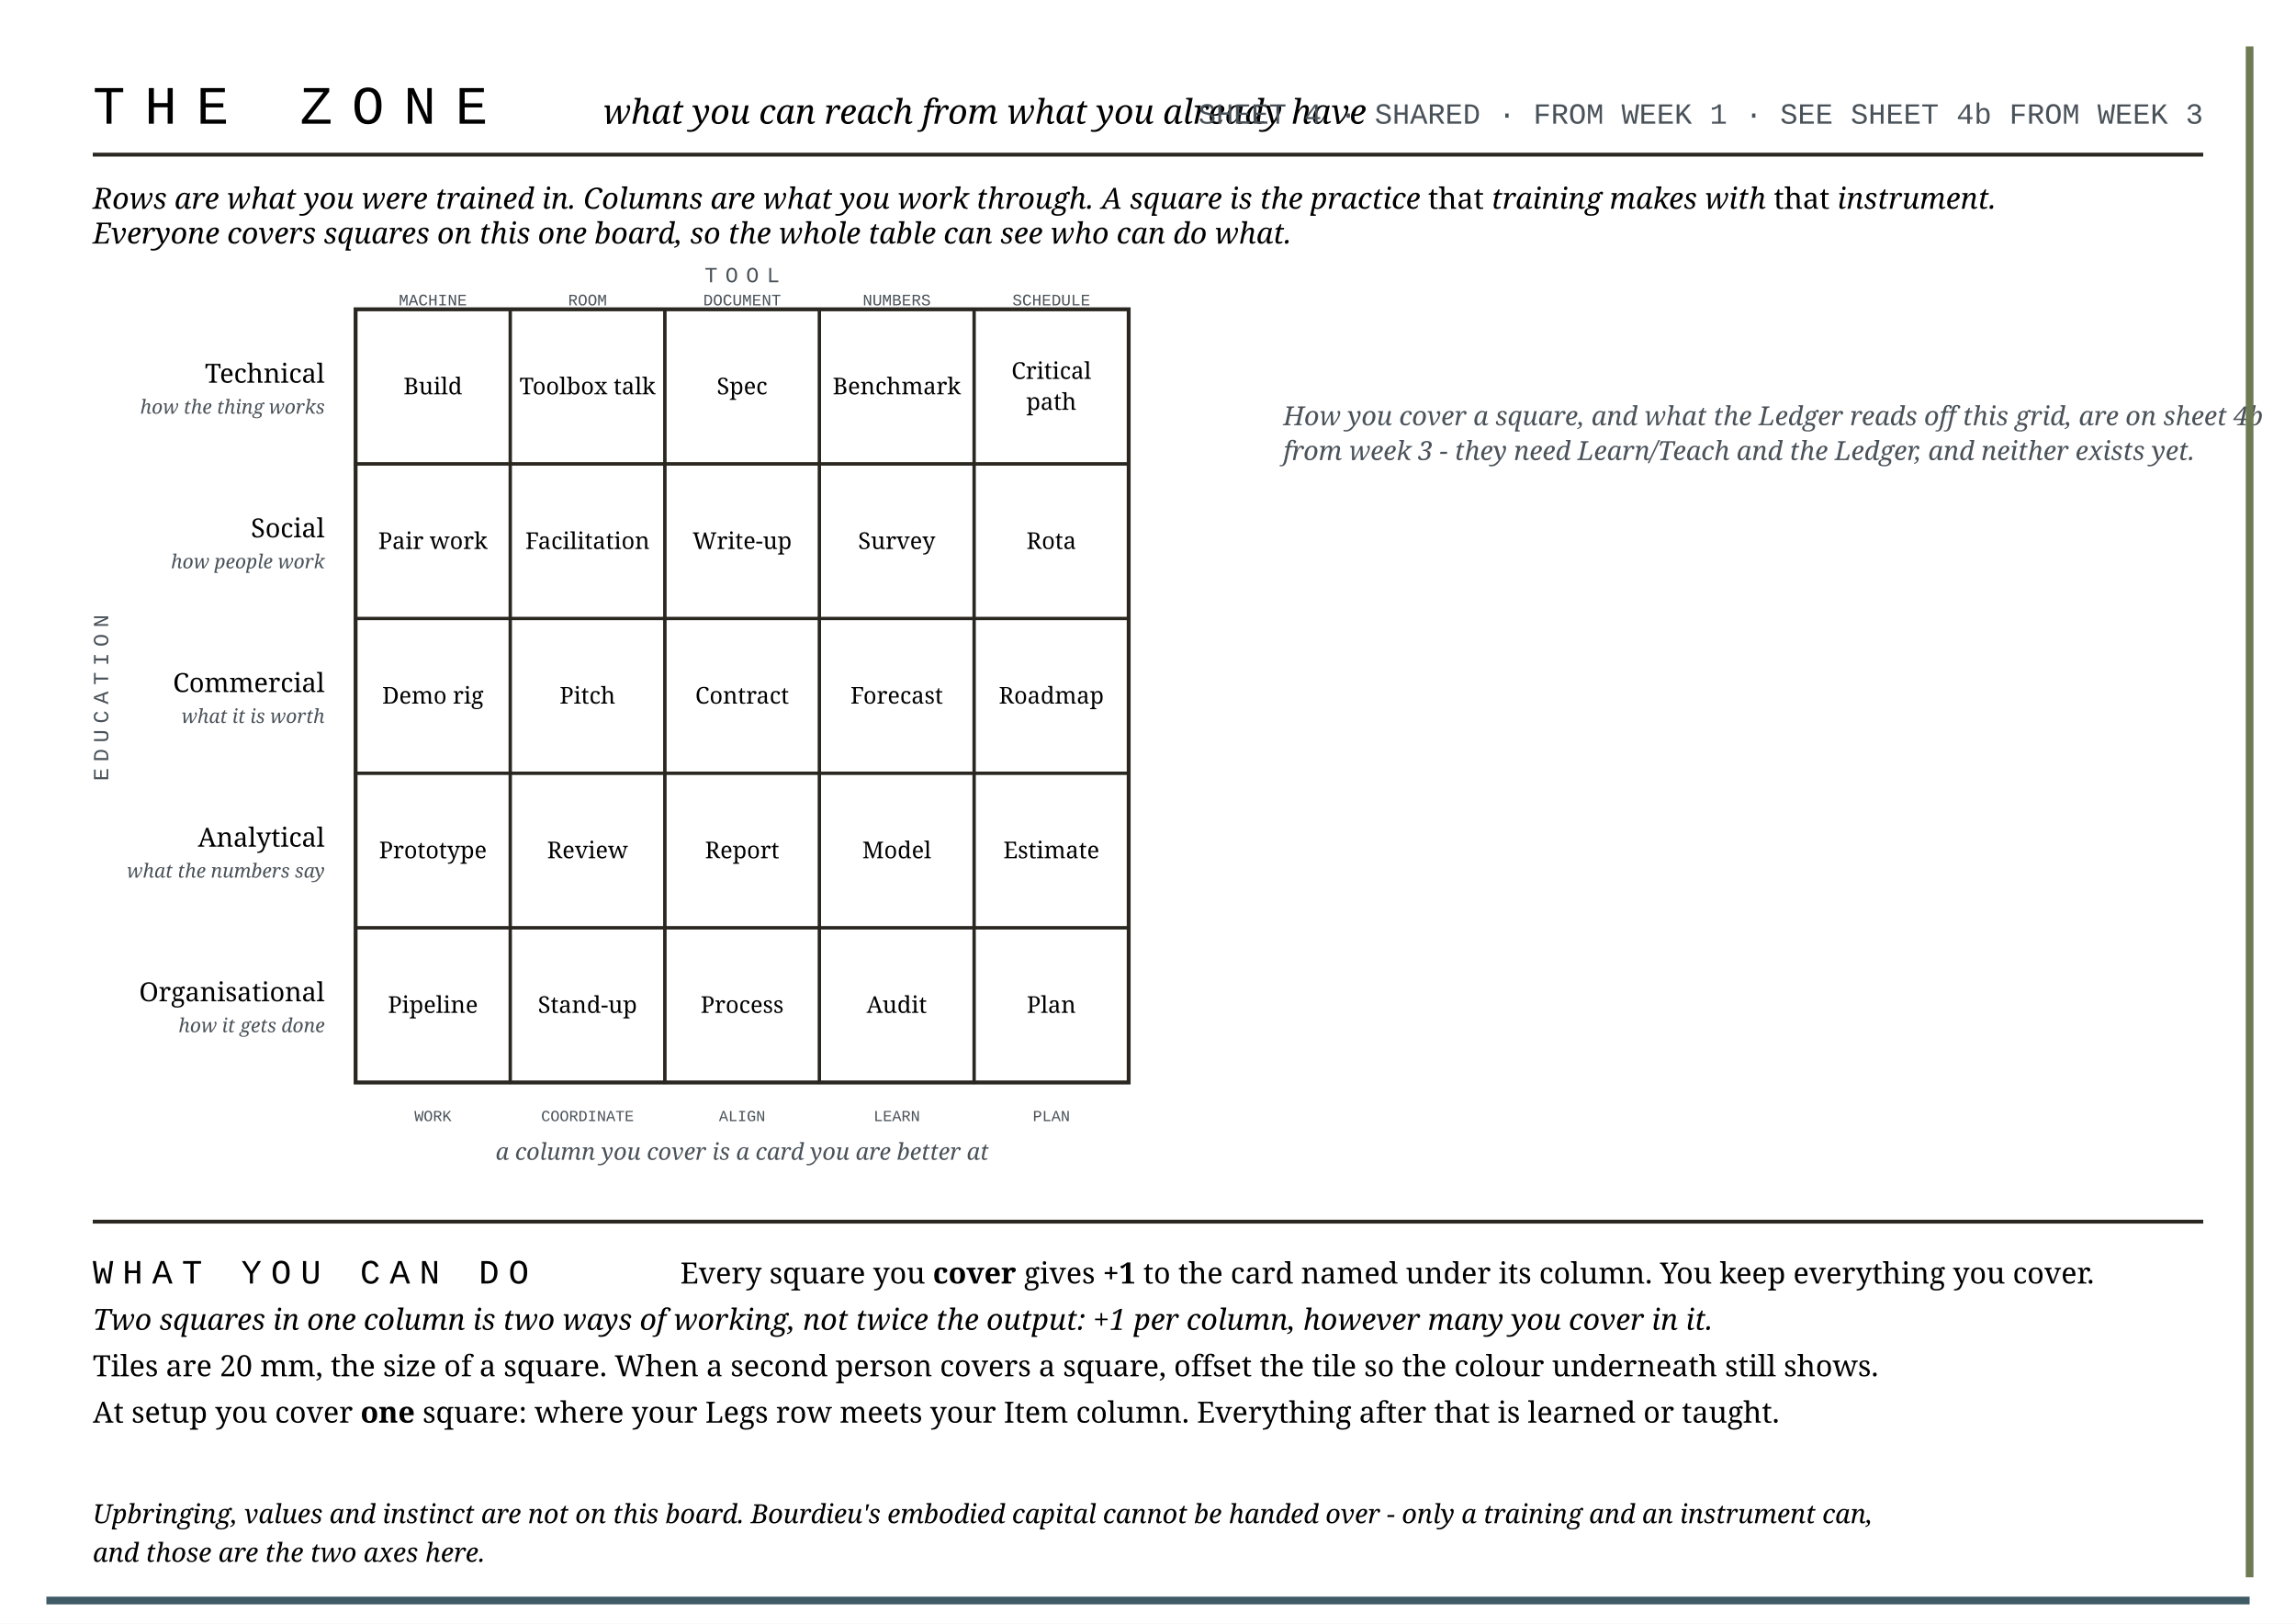
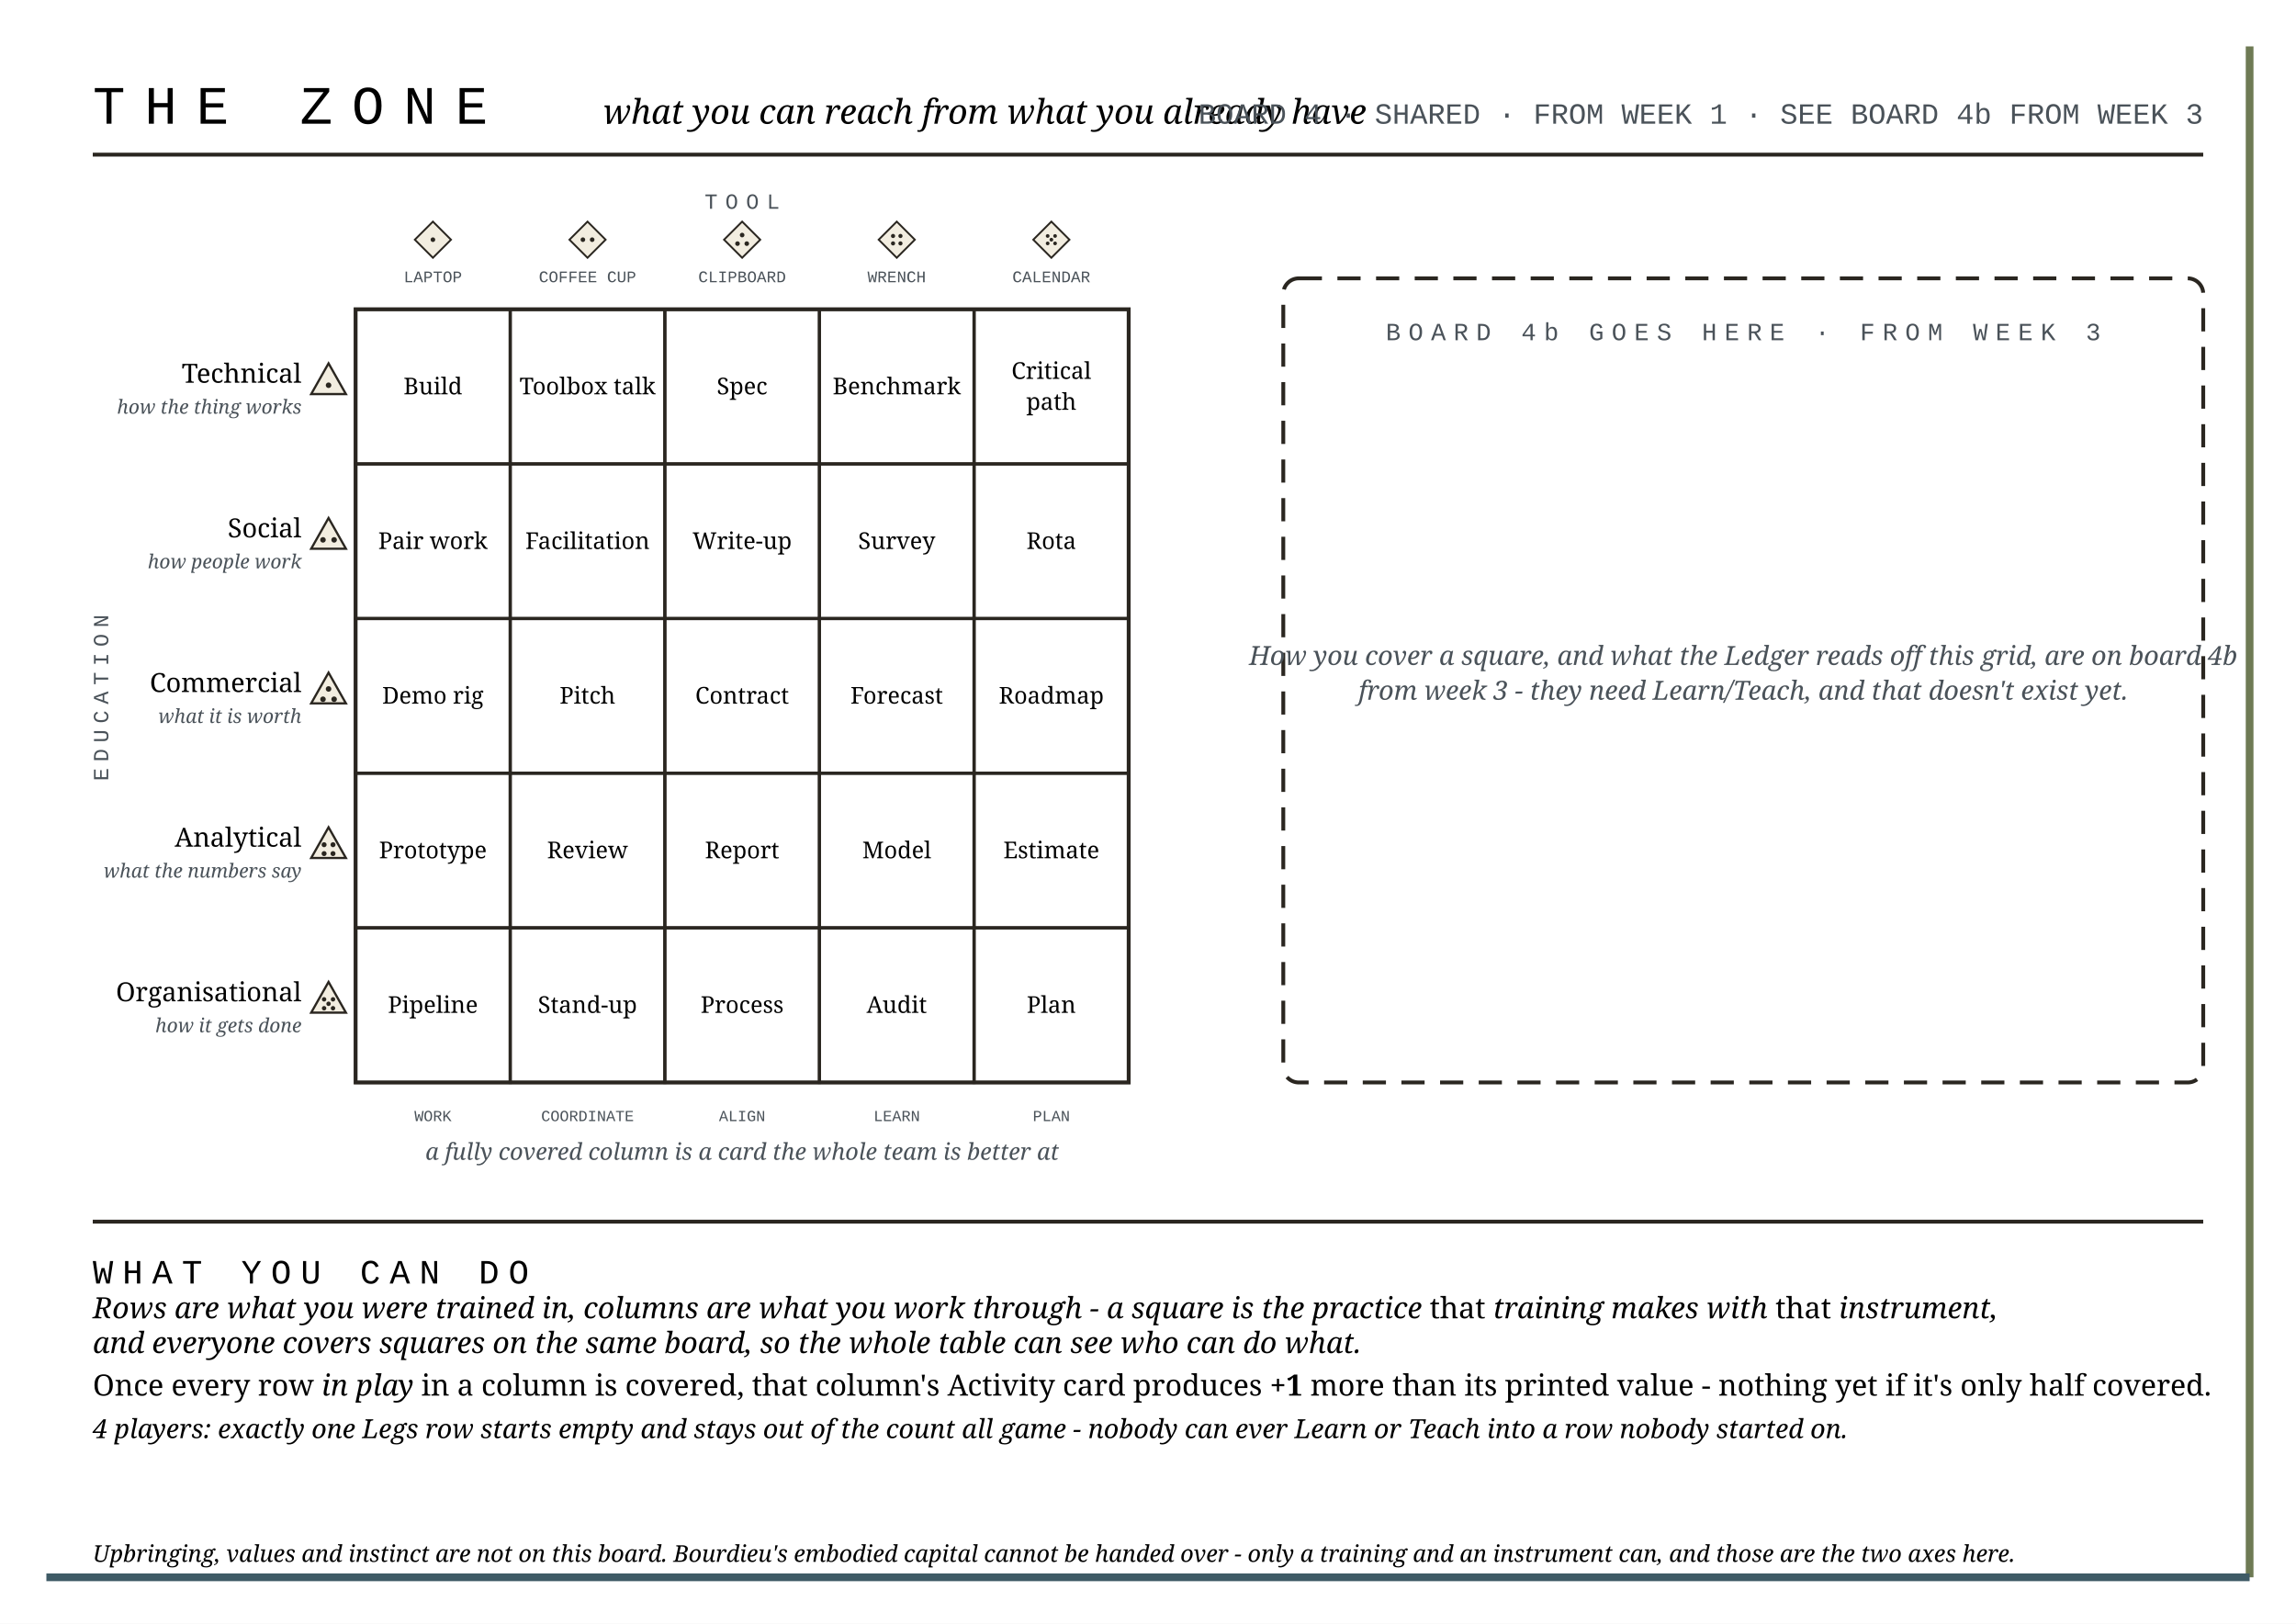
<svg xmlns="http://www.w3.org/2000/svg" width="297mm" height="210mm" viewBox="0 0 297 210">
  <style>
  .s { font-family:"EB Garamond",Garamond,Georgia,serif; fill:#000000; }
  .m { font-family:"IBM Plex Mono","Courier New",monospace; fill:#000000; }
  .r { stroke:#2A2620; stroke-width:.5; fill:none; }
  .cell { fill:none; stroke:#2A2620; stroke-width:.4; }
  .q { fill:#4A5259; }
+   .ic { fill:#F2EDE0; stroke:#2A2620; stroke-width:.4; }
+   .pip { fill:#2A2620; }
</style>
+   <defs>
+     <g id="sh-legs">
+       <polygon points="0,-3.48 3.12,2.04 -3.12,2.04" class="ic" />
+     </g>
+     <g id="sh-item">
+       <polygon points="0,-3.9 3.9,0 0,3.9 -3.9,0" class="ic" />
+     </g>
+     <g id="p1">
+       <circle cx="0" cy="0" r=".5" class="pip" />
+     </g>
+     <g id="p2">
+       <circle cx="-1" cy="0" r=".5" class="pip" />
+       <circle cx="1" cy="0" r=".5" class="pip" />
+     </g>
+     <g id="p3">
+       <circle cx="0" cy="-1" r=".5" class="pip" />
+       <circle cx="-1" cy=".85" r=".5" class="pip" />
+       <circle cx="1" cy=".85" r=".5" class="pip" />
+     </g>
+     <g id="p4">
+       <circle cx="-.8" cy="-.8" r=".45" class="pip" />
+       <circle cx=".8" cy="-.8" r=".45" class="pip" />
+       <circle cx="-.8" cy=".8" r=".45" class="pip" />
+       <circle cx=".8" cy=".8" r=".45" class="pip" />
+     </g>
+     <g id="p5">
+       <circle cx="-.8" cy="-.8" r=".4" class="pip" />
+       <circle cx=".8" cy="-.8" r=".4" class="pip" />
+       <circle cx="0" cy="0" r=".4" class="pip" />
+       <circle cx="-.8" cy=".8" r=".4" class="pip" />
+       <circle cx=".8" cy=".8" r=".4" class="pip" />
+     </g>
+   </defs>
  <rect width="297" height="210" fill="#FFFFFF" />
  <text x="12" y="16" class="m" font-size="7" letter-spacing="2.5">THE ZONE</text>
  <text x="78" y="16" class="s" font-size="4.4" font-style="italic">what you can reach from what you already have</text>
-   <text x="285" y="16" class="m q" font-size="3.8" text-anchor="end">SHEET 4 · SHARED · FROM WEEK 1 · SEE SHEET 4b FROM WEEK 3</text>
+   <text x="285" y="16" class="m q" font-size="3.8" text-anchor="end">BOARD 4 · SHARED · FROM WEEK 1 · SEE BOARD 4b FROM WEEK 3</text>
  <line x1="12" y1="20" x2="285" y2="20" class="r" />
-   <text x="12" y="27" class="s" font-size="3.8" font-style="italic">Rows are what you were trained in. Columns are what you work through. A square is the practice <tspan font-style="normal">that</tspan> training makes with <tspan font-style="normal">that</tspan> instrument.</text>
-   <text x="12" y="31.5" class="s" font-size="3.8" font-style="italic">Everyone covers squares on this one board, so the whole table can see who can do what.</text>
  <g transform="translate(-16,0)">
    <g class="m q" font-size="2.1" text-anchor="middle">
-       <text x="72" y="39.5">MACHINE</text>
-       <text x="92" y="39.5">ROOM</text>
-       <text x="112" y="39.5">DOCUMENT</text>
-       <text x="132" y="39.5">NUMBERS</text>
-       <text x="152" y="39.5">SCHEDULE</text>
-     </g>
-     <text x="112" y="36.5" class="m q" font-size="2.8" letter-spacing="1" text-anchor="middle">TOOL</text>
+       <text x="72" y="36.5">LAPTOP</text>
+       <text x="92" y="36.5">COFFEE CUP</text>
+       <text x="112" y="36.5">CLIPBOARD</text>
+       <text x="132" y="36.5">WRENCH</text>
+       <text x="152" y="36.5">CALENDAR</text>
+     </g>
+     <text x="112" y="27" class="m q" font-size="2.8" letter-spacing="1" text-anchor="middle">TOOL</text>
+     <g transform="translate(72,31) scale(.6)">
+       <use href="#sh-item" />
+       <use href="#p1" />
+     </g>
+     <g transform="translate(92,31) scale(.6)">
+       <use href="#sh-item" />
+       <use href="#p2" />
+     </g>
+     <g transform="translate(112,31) scale(.6)">
+       <use href="#sh-item" />
+       <use href="#p3" />
+     </g>
+     <g transform="translate(132,31) scale(.6)">
+       <use href="#sh-item" />
+       <use href="#p4" />
+     </g>
+     <g transform="translate(152,31) scale(.6)">
+       <use href="#sh-item" />
+       <use href="#p5" />
+     </g>
    <g transform="translate(30,101) rotate(-90)">
      <text x="0" y="0" class="m q" font-size="2.8" letter-spacing=".8">EDUCATION</text>
    </g>
+     <g transform="translate(58.5,49.5) scale(.72)">
+       <use href="#sh-legs" />
+       <g transform="translate(0,0.45)">
+         <use href="#p1" />
+       </g>
+     </g>
+     <g transform="translate(58.5,69.5) scale(.72)">
+       <use href="#sh-legs" />
+       <g transform="translate(0,0.45)">
+         <use href="#p2" />
+       </g>
+     </g>
+     <g transform="translate(58.5,89.5) scale(.72)">
+       <use href="#sh-legs" />
+       <g transform="translate(0,0.45)">
+         <use href="#p3" />
+       </g>
+     </g>
+     <g transform="translate(58.5,109.5) scale(.72)">
+       <use href="#sh-legs" />
+       <g transform="translate(0,0.45)">
+         <use href="#p4" />
+       </g>
+     </g>
+     <g transform="translate(58.5,129.5) scale(.72)">
+       <use href="#sh-legs" />
+       <g transform="translate(0,0.45)">
+         <use href="#p5" />
+       </g>
+     </g>
    <g class="s" font-size="3.4" text-anchor="end">
-       <text x="58" y="49.5">Technical</text>
-       <text x="58" y="69.5">Social</text>
-       <text x="58" y="89.5">Commercial</text>
-       <text x="58" y="109.5">Analytical</text>
-       <text x="58" y="129.5">Organisational</text>
+       <text x="55" y="49.5">Technical</text>
+       <text x="55" y="69.5">Social</text>
+       <text x="55" y="89.5">Commercial</text>
+       <text x="55" y="109.5">Analytical</text>
+       <text x="55" y="129.5">Organisational</text>
    </g>
    <g class="s q" font-size="2.5" font-style="italic" text-anchor="end">
-       <text x="58" y="53.5">how the thing works</text>
-       <text x="58" y="73.5">how people work</text>
-       <text x="58" y="93.5">what it is worth</text>
-       <text x="58" y="113.5">what the numbers say</text>
-       <text x="58" y="133.5">how it gets done</text>
+       <text x="55" y="53.5">how the thing works</text>
+       <text x="55" y="73.5">how people work</text>
+       <text x="55" y="93.5">what it is worth</text>
+       <text x="55" y="113.5">what the numbers say</text>
+       <text x="55" y="133.5">how it gets done</text>
    </g>
    <g class="cell">
      <rect x="62" y="40" width="20" height="20" />
      <rect x="82" y="40" width="20" height="20" />
      <rect x="102" y="40" width="20" height="20" />
      <rect x="122" y="40" width="20" height="20" />
      <rect x="142" y="40" width="20" height="20" />
      <rect x="62" y="60" width="20" height="20" />
      <rect x="82" y="60" width="20" height="20" />
      <rect x="102" y="60" width="20" height="20" />
      <rect x="122" y="60" width="20" height="20" />
      <rect x="142" y="60" width="20" height="20" />
      <rect x="62" y="80" width="20" height="20" />
      <rect x="82" y="80" width="20" height="20" />
      <rect x="102" y="80" width="20" height="20" />
      <rect x="122" y="80" width="20" height="20" />
      <rect x="142" y="80" width="20" height="20" />
      <rect x="62" y="100" width="20" height="20" />
      <rect x="82" y="100" width="20" height="20" />
      <rect x="102" y="100" width="20" height="20" />
      <rect x="122" y="100" width="20" height="20" />
      <rect x="142" y="100" width="20" height="20" />
      <rect x="62" y="120" width="20" height="20" />
      <rect x="82" y="120" width="20" height="20" />
      <rect x="102" y="120" width="20" height="20" />
      <rect x="122" y="120" width="20" height="20" />
      <rect x="142" y="120" width="20" height="20" />
    </g>
    <rect x="62" y="40" width="100" height="100" class="r" stroke-width=".8" />
    <g class="s" font-size="3" text-anchor="middle">
      <text x="72" y="51">Build</text>
      <text x="92" y="51">Toolbox talk</text>
      <text x="112" y="51">Spec</text>
      <text x="132" y="51">Benchmark</text>
      <text x="152" y="49">Critical</text>
      <text x="152" y="53">path</text>
      <text x="72" y="71">Pair work</text>
      <text x="92" y="71">Facilitation</text>
      <text x="112" y="71">Write-up</text>
      <text x="132" y="71">Survey</text>
      <text x="152" y="71">Rota</text>
      <text x="72" y="91">Demo rig</text>
      <text x="92" y="91">Pitch</text>
      <text x="112" y="91">Contract</text>
      <text x="132" y="91">Forecast</text>
      <text x="152" y="91">Roadmap</text>
      <text x="72" y="111">Prototype</text>
      <text x="92" y="111">Review</text>
      <text x="112" y="111">Report</text>
      <text x="132" y="111">Model</text>
      <text x="152" y="111">Estimate</text>
      <text x="72" y="131">Pipeline</text>
      <text x="92" y="131">Stand-up</text>
      <text x="112" y="131">Process</text>
      <text x="132" y="131">Audit</text>
      <text x="152" y="131">Plan</text>
    </g>
    <g class="m q" font-size="2" text-anchor="middle">
      <text x="72" y="145">WORK</text>
      <text x="92" y="145">COORDINATE</text>
      <text x="112" y="145">ALIGN</text>
      <text x="132" y="145">LEARN</text>
      <text x="152" y="145">PLAN</text>
    </g>
-     <text x="112" y="150" class="s q" font-size="3" text-anchor="middle" font-style="italic">a column you cover is a card you are better at</text>
+     <text x="112" y="150" class="s q" font-size="3" text-anchor="middle" font-style="italic">a fully covered column is a card the whole team is better at</text>
  </g>
-   <text x="166" y="55" class="s q" font-size="3.4" font-style="italic">How you cover a square, and what the Ledger reads off this grid, are on sheet 4b</text>
-   <text x="166" y="59.5" class="s q" font-size="3.4" font-style="italic">from week 3 - they need Learn/Teach and the Ledger, and neither exists yet.</text>
+   <rect x="166" y="36" width="119" height="104" rx="2" class="r" stroke-dasharray="3 2" />
+   <text x="225.5" y="44" class="m q" font-size="3.2" letter-spacing="1" text-anchor="middle">BOARD 4b GOES HERE · FROM WEEK 3</text>
+   <text x="225.5" y="86" class="s q" font-size="3.4" font-style="italic" text-anchor="middle">How you cover a square, and what the Ledger reads off this grid, are on board 4b</text>
+   <text x="225.5" y="90.5" class="s q" font-size="3.4" font-style="italic" text-anchor="middle">from week 3 - they need Learn/Teach, and that doesn't exist yet.</text>
  <line x1="12" y1="158" x2="285" y2="158" class="r" />
  <text x="12" y="166" class="m" font-size="4.4" letter-spacing="1.2">WHAT YOU CAN DO</text>
-   <text x="88" y="166" class="s" font-size="3.8">Every square you <tspan font-weight="bold">cover</tspan> gives <tspan font-weight="bold">+1</tspan> to the card named under its column. You keep everything you cover.</text>
-   <text x="12" y="172" class="s" font-size="3.8" font-style="italic">Two squares in one column is two ways of working, not twice the output: +1 per column, however many you cover in it.</text>
-   <text x="12" y="178" class="s" font-size="3.8">Tiles are 20 mm, the size of a square. When a second person covers a square, offset the tile so the colour underneath still shows.</text>
-   <text x="12" y="184" class="s" font-size="3.8">At setup you cover <tspan font-weight="bold">one</tspan> square: where your Legs row meets your Item column. Everything after that is learned or taught.</text>
-   <text x="12" y="197" class="s" font-size="3.4" font-style="italic">Upbringing, values and instinct are not on this board. Bourdieu's embodied capital cannot be handed over - only a training and an instrument can,</text>
-   <text x="12" y="202" class="s" font-size="3.4" font-style="italic">and those are the two axes here.</text>
+   <text x="12" y="170.5" class="s" font-size="3.8" font-style="italic">Rows are what you were trained in, columns are what you work through - a square is the practice <tspan font-style="normal">that</tspan> training makes with <tspan font-style="normal">that</tspan> instrument,</text>
+   <text x="12" y="175" class="s" font-size="3.8" font-style="italic">and everyone covers squares on the same board, so the whole table can see who can do what.</text>
+   <text x="12" y="180.5" class="s" font-size="3.8">Once every row <tspan font-style="italic">in play</tspan> in a column is covered, that column's Activity card produces <tspan font-weight="bold">+1</tspan> more than its printed value - nothing yet if it's only half covered.</text>
+   <text x="12" y="186" class="s" font-size="3.4" font-style="italic">4 players: exactly one Legs row starts empty and stays out of the count all game - nobody can ever Learn or Teach into a row nobody started on.</text>
+   <text x="12" y="202" class="s" font-size="3" font-style="italic">Upbringing, values and instinct are not on this board. Bourdieu's embodied capital cannot be handed over - only a training and an instrument can, and those are the two axes here.</text>
  <line x1="291" y1="6" x2="291" y2="204" stroke="#6E7A54" stroke-width="1" />
-   <line x1="6" y1="207" x2="291" y2="207" stroke="#3F5B66" stroke-width="1" />
+   <line x1="6" y1="204" x2="291" y2="204" stroke="#3F5B66" stroke-width="1" />
</svg>
